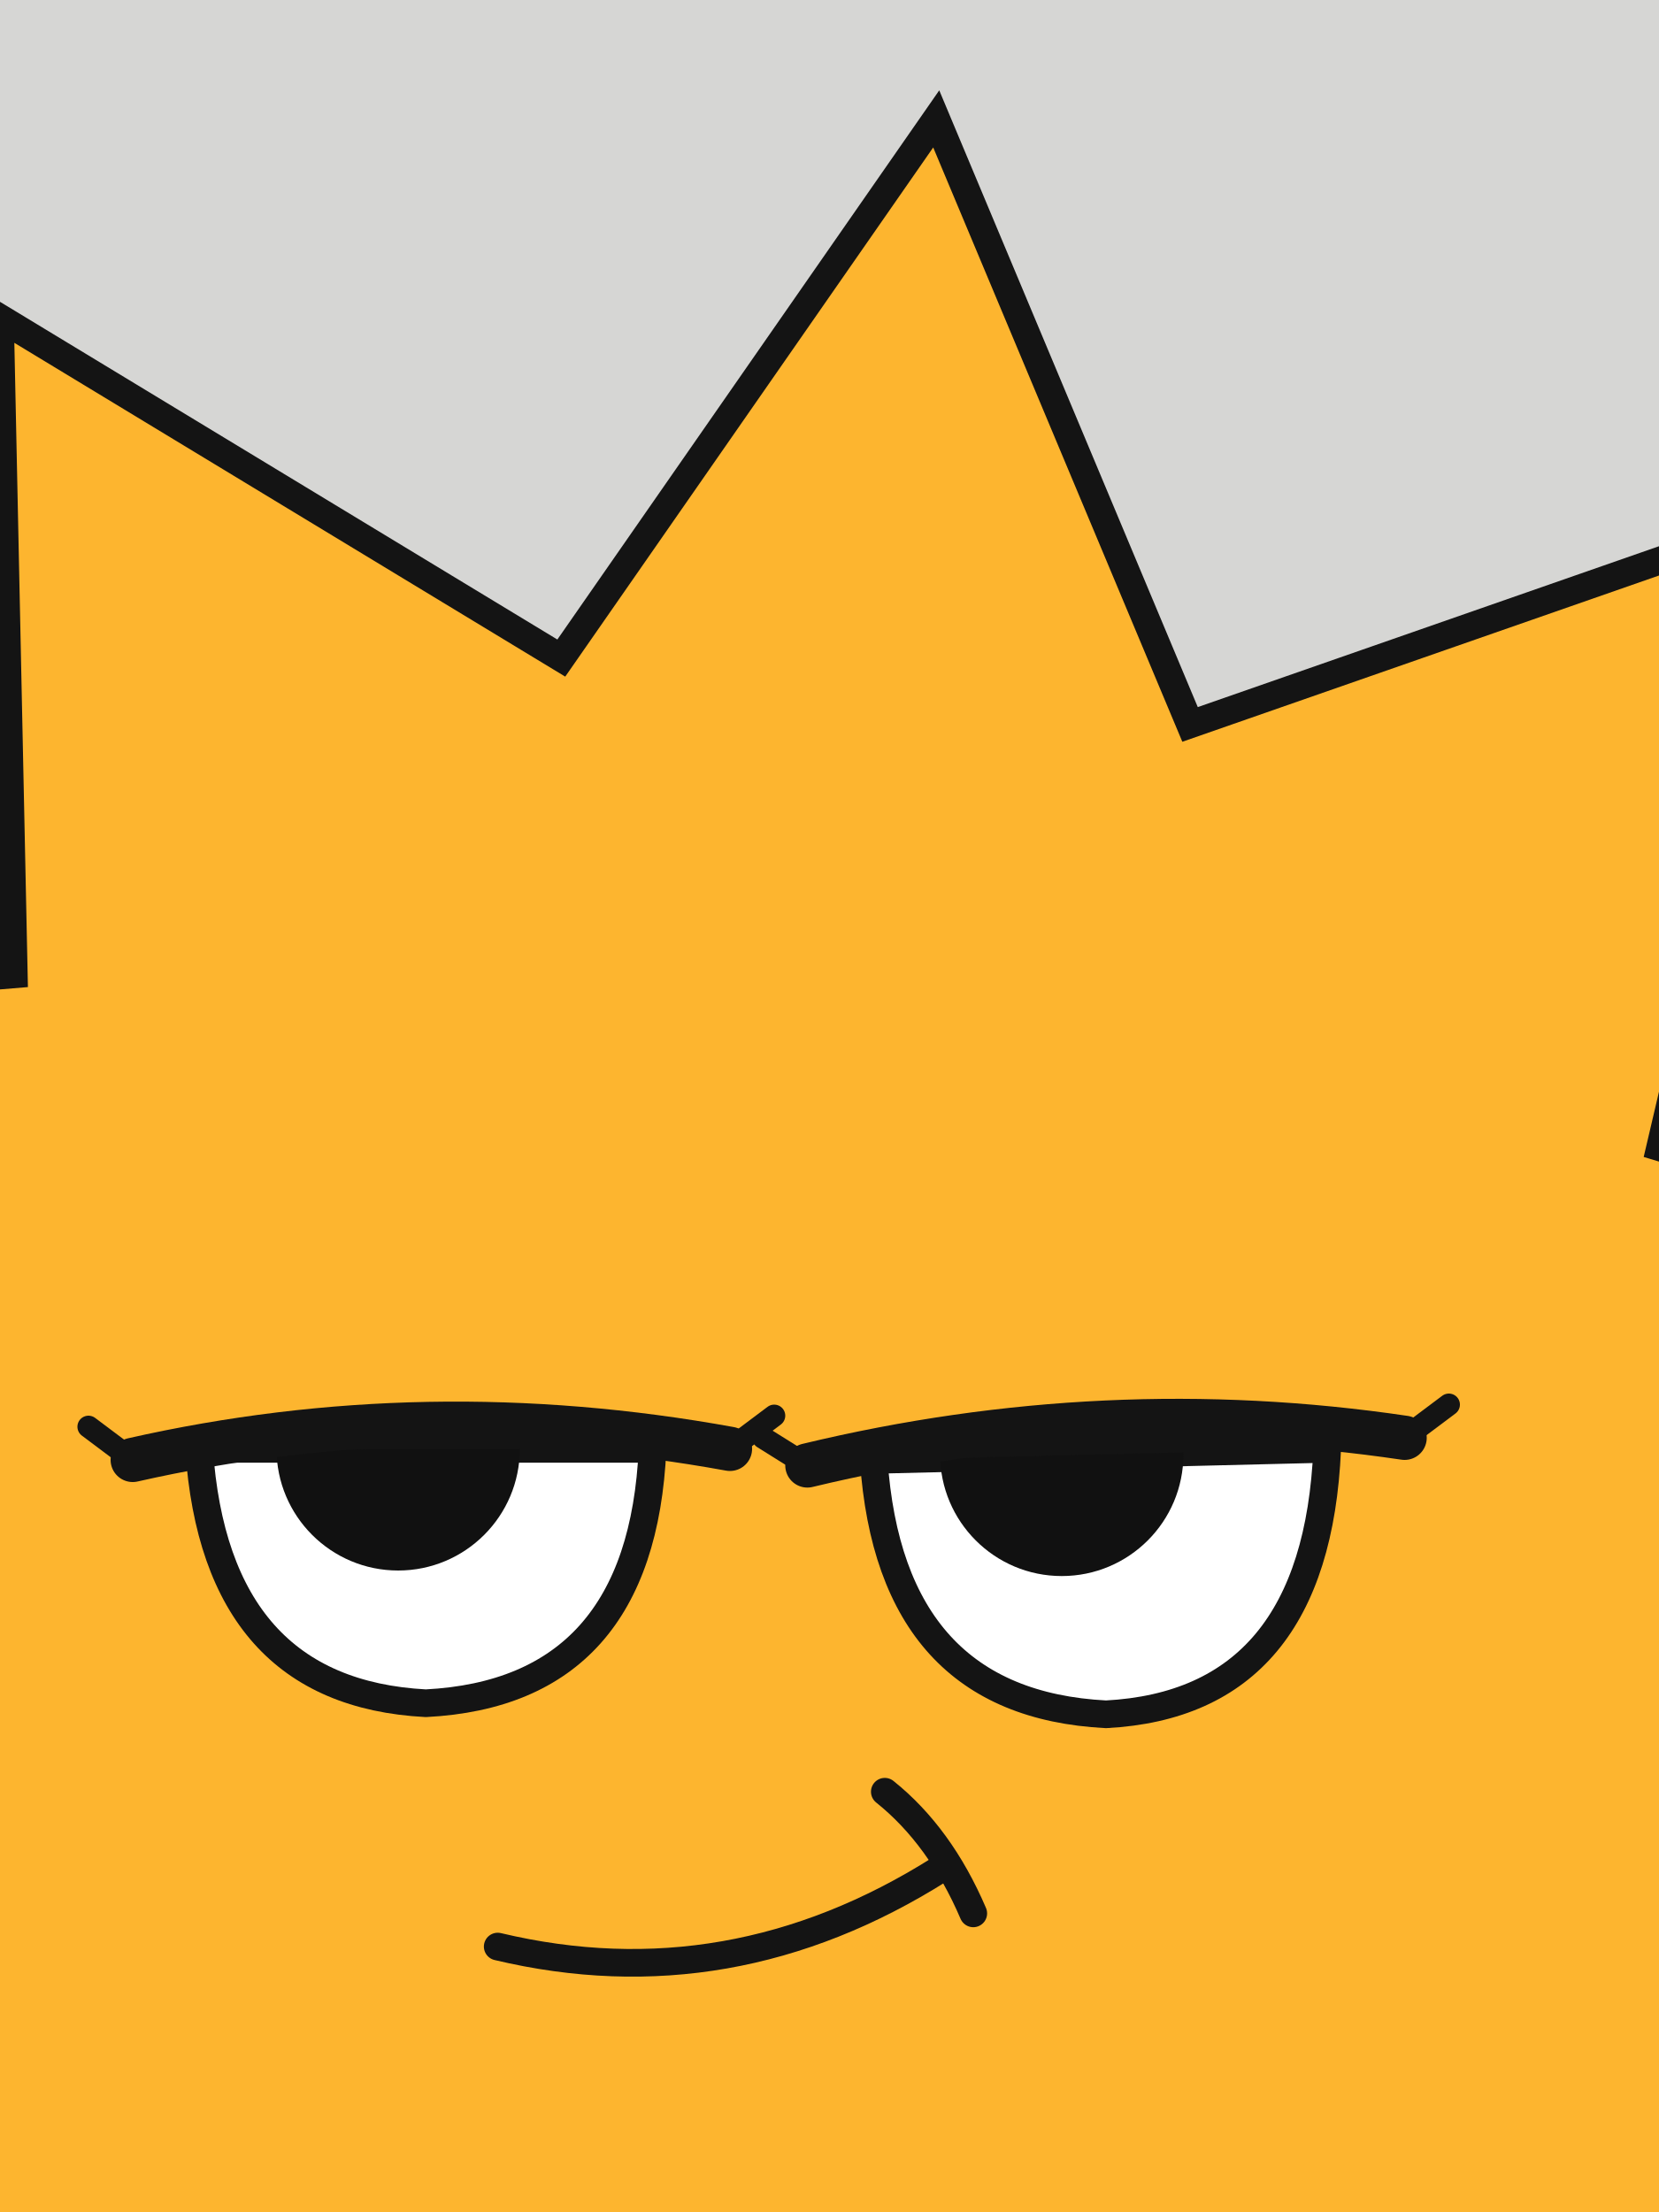
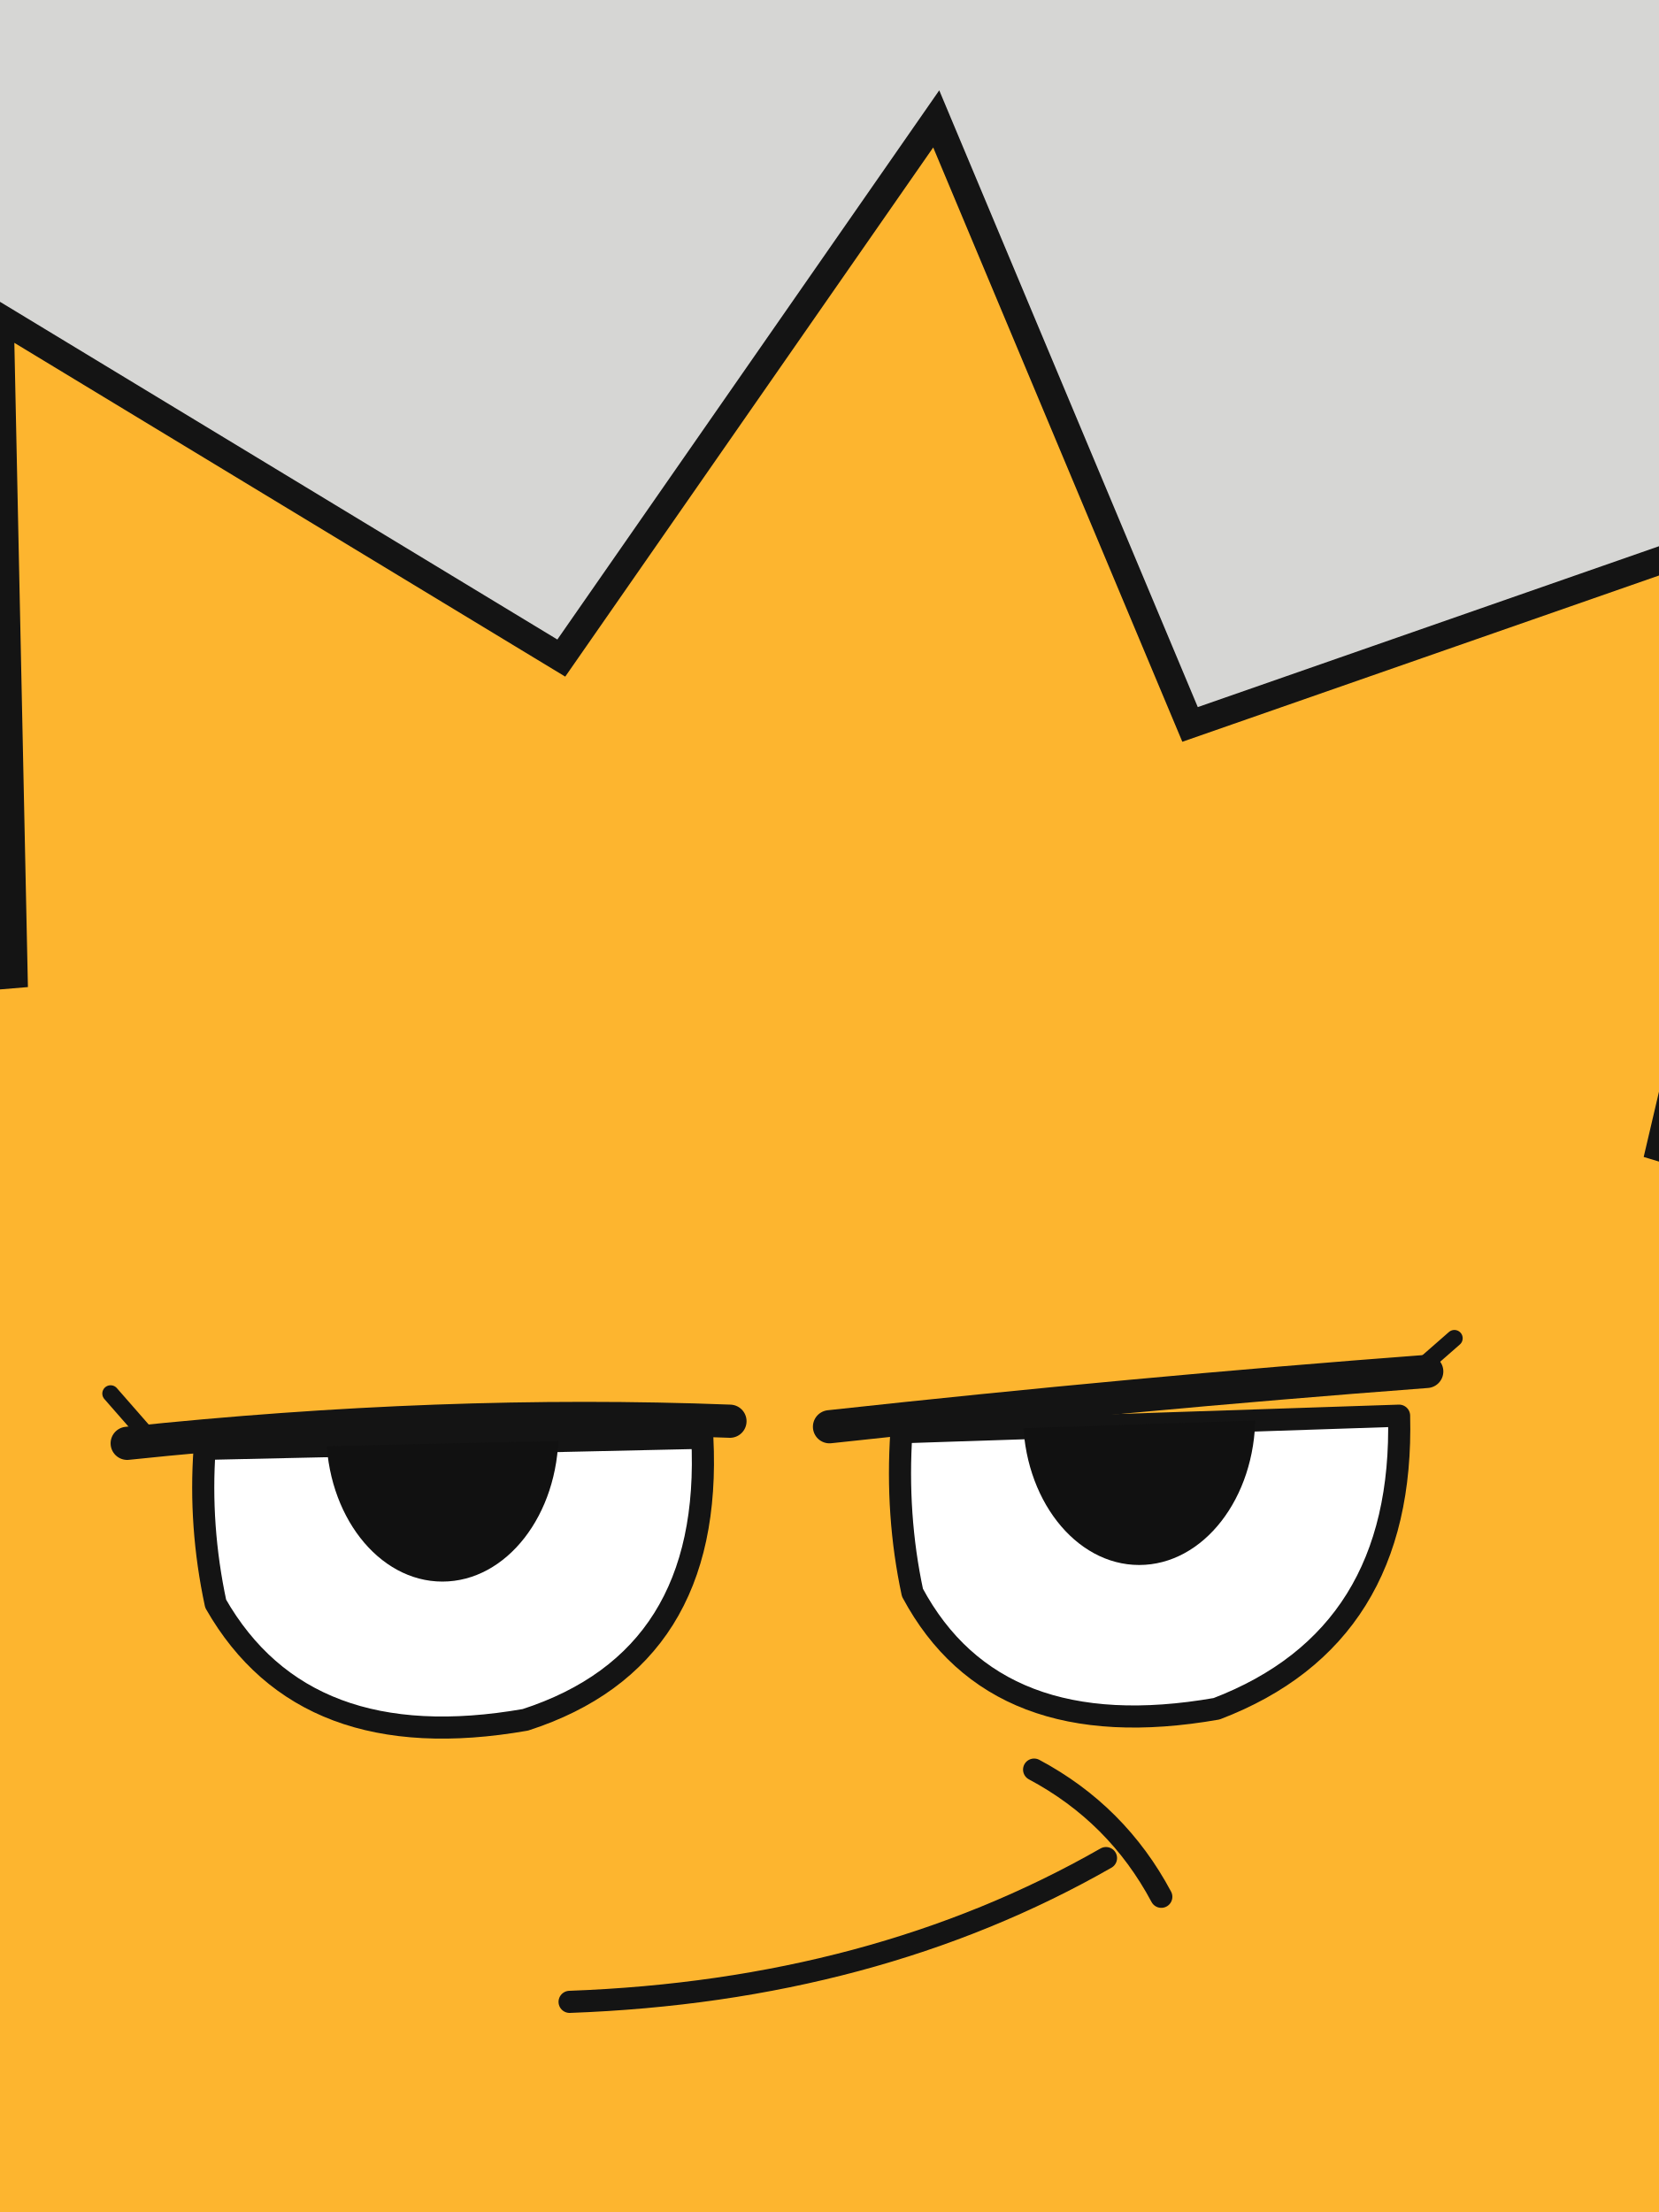
<svg xmlns="http://www.w3.org/2000/svg" viewBox="160 0 300 400">
  <rect x="0" y="0" width="600" height="600" fill="#d6d6d4" />
  <polygon fill="#fdb52f" stroke="#141414" stroke-width="5" stroke-linejoin="miter" points="329.3,21.5 375.2,131 487.3,91.9 460.2,207.5 573.9,241.8 484,319.3 555.8,413.9 437.5,423.8 440,542.5 338.5,481 270.7,578.5 224.8,469 112.7,508.1 139.8,392.5 26.1,358.2 116,280.7 44.2,186.1 162.5,176.2 160,57.5 261.5,119" />
  <clipPath id="le">
-     <path d="M196 262 L278 262 Q276 306 237 308 Q199 306 196 262 Z" />
+     <path d="M197 262 L287 260 Q289 300 255 311 Q215 318 199 290 Q196 276 197 262 Z" />
  </clipPath>
-   <path d="M196 262 L278 262 Q276 306 237 308 Q199 306 196 262 Z" fill="#fff" stroke="#141414" stroke-width="5" stroke-linejoin="round" />
-   <circle cx="232" cy="262" r="22" fill="#111" clip-path="url(#le)" />
-   <path d="M184 264 Q237 252 292 262" fill="none" stroke="#141414" stroke-width="8" stroke-linecap="round" />
-   <path d="M184 264 L176 258" stroke="#141414" stroke-width="4" stroke-linecap="round" />
-   <path d="M292 262 L300 256" stroke="#141414" stroke-width="4" stroke-linecap="round" />
+   <path d="M197 262 L287 260 Q289 300 255 311 Q215 318 199 290 Q196 276 197 262 Z" fill="#fff" stroke="#141414" stroke-width="4" stroke-linejoin="round" />
+   <ellipse cx="240" cy="259" rx="21" ry="27" fill="#111" clip-path="url(#le)" />
+   <path d="M183 261 Q240 255 292 257" fill="none" stroke="#141414" stroke-width="6" stroke-linecap="round" />
+   <path d="M187 260 L180 252" stroke="#141414" stroke-width="3" stroke-linecap="round" />
  <clipPath id="re">
-     <path d="M318 264 L400 262 Q398 308 360 310 Q321 308 318 264 Z" />
+     <path d="M323 259 L413 256 Q414 296 380 309 Q340 316 325 288 Q322 274 323 259 Z" />
  </clipPath>
-   <path d="M318 264 L400 262 Q398 308 360 310 Q321 308 318 264 Z" fill="#fff" stroke="#141414" stroke-width="5" stroke-linejoin="round" />
-   <circle cx="352" cy="263" r="22" fill="#111" clip-path="url(#re)" />
-   <path d="M306 265 Q360 252 414 260" fill="none" stroke="#141414" stroke-width="8" stroke-linecap="round" />
-   <path d="M306 265 L298 260" stroke="#141414" stroke-width="4" stroke-linecap="round" />
-   <path d="M414 260 L422 254" stroke="#141414" stroke-width="4" stroke-linecap="round" />
-   <path d="M250 352 Q292 362 330 338" fill="none" stroke="#141414" stroke-width="5" stroke-linecap="round" />
-   <path d="M320 324 Q330 332 336 346" fill="none" stroke="#141414" stroke-width="5" stroke-linecap="round" />
+   <path d="M323 259 L413 256 Q414 296 380 309 Q340 316 325 288 Q322 274 323 259 Z" fill="#fff" stroke="#141414" stroke-width="4" stroke-linejoin="round" />
+   <ellipse cx="366" cy="256" rx="21" ry="27" fill="#111" clip-path="url(#re)" />
+   <path d="M310 258 Q365 252 418 248" fill="none" stroke="#141414" stroke-width="6" stroke-linecap="round" />
+   <path d="M415 249 L423 242" stroke="#141414" stroke-width="3" stroke-linecap="round" />
+   <path d="M263 362 Q318 360 360 336" fill="none" stroke="#141414" stroke-width="4" stroke-linecap="round" />
+   <path d="M347 320 Q362 328 370 343" fill="none" stroke="#141414" stroke-width="4" stroke-linecap="round" />
</svg>
